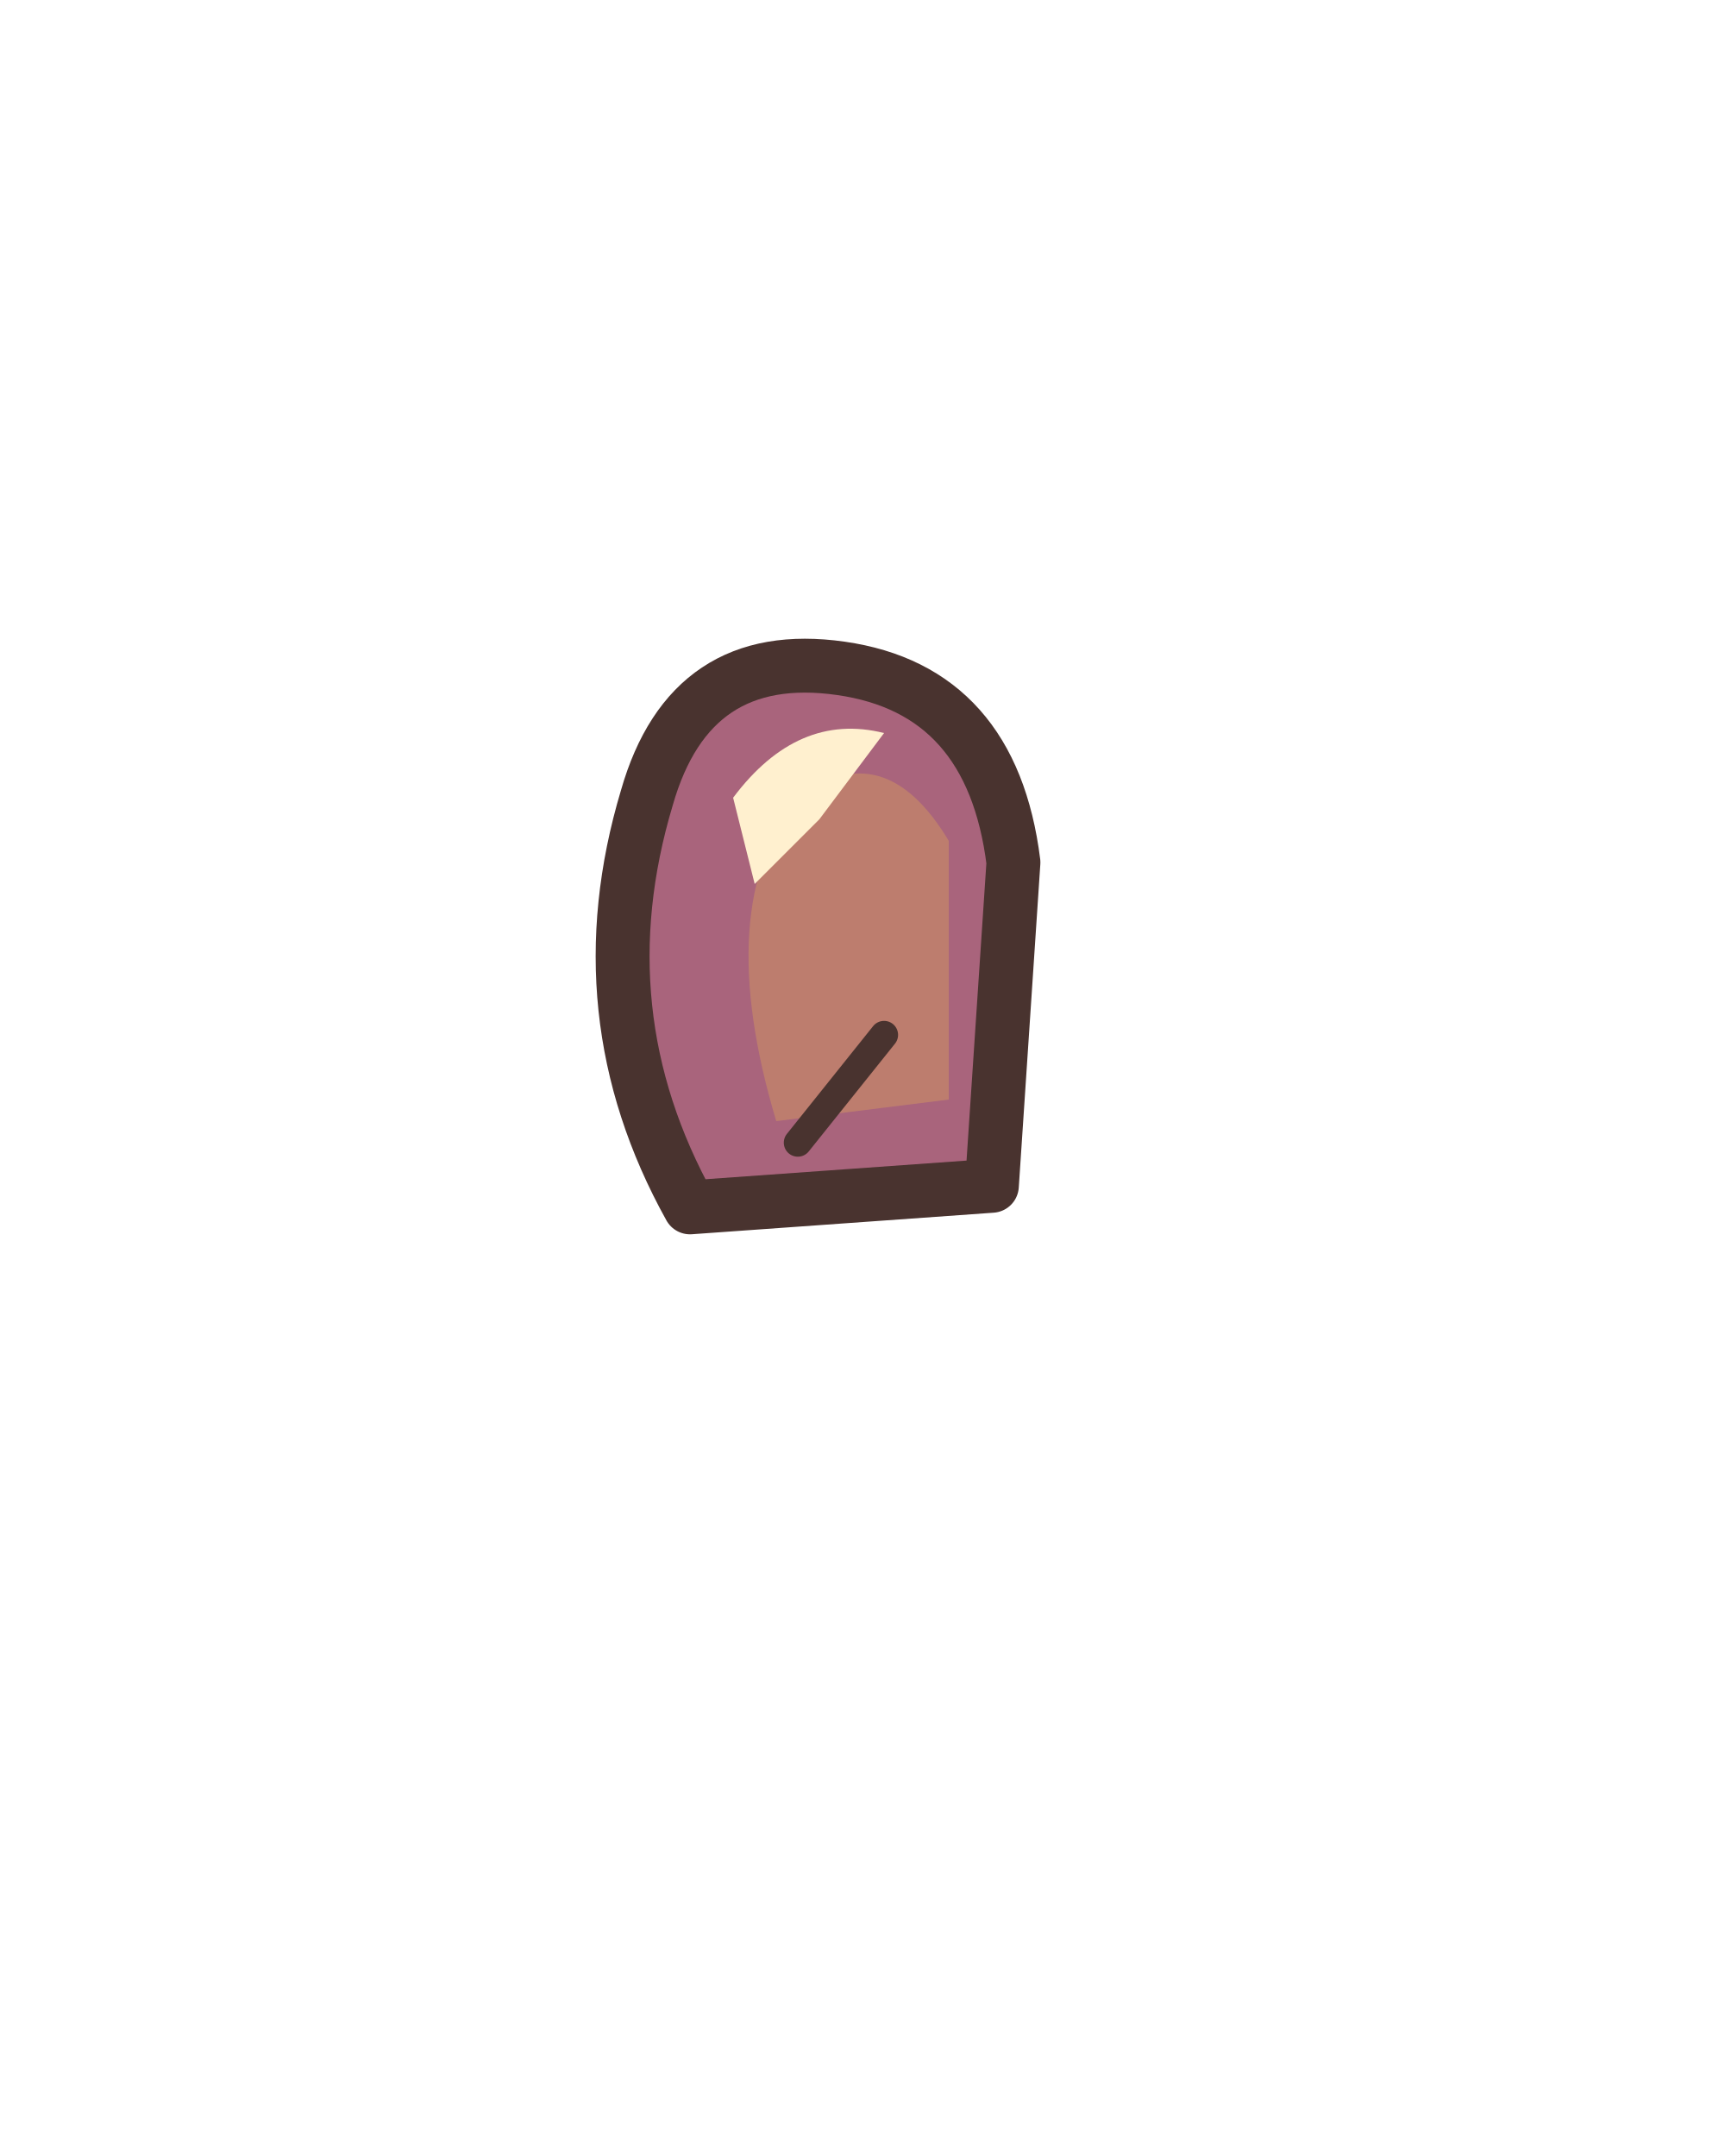
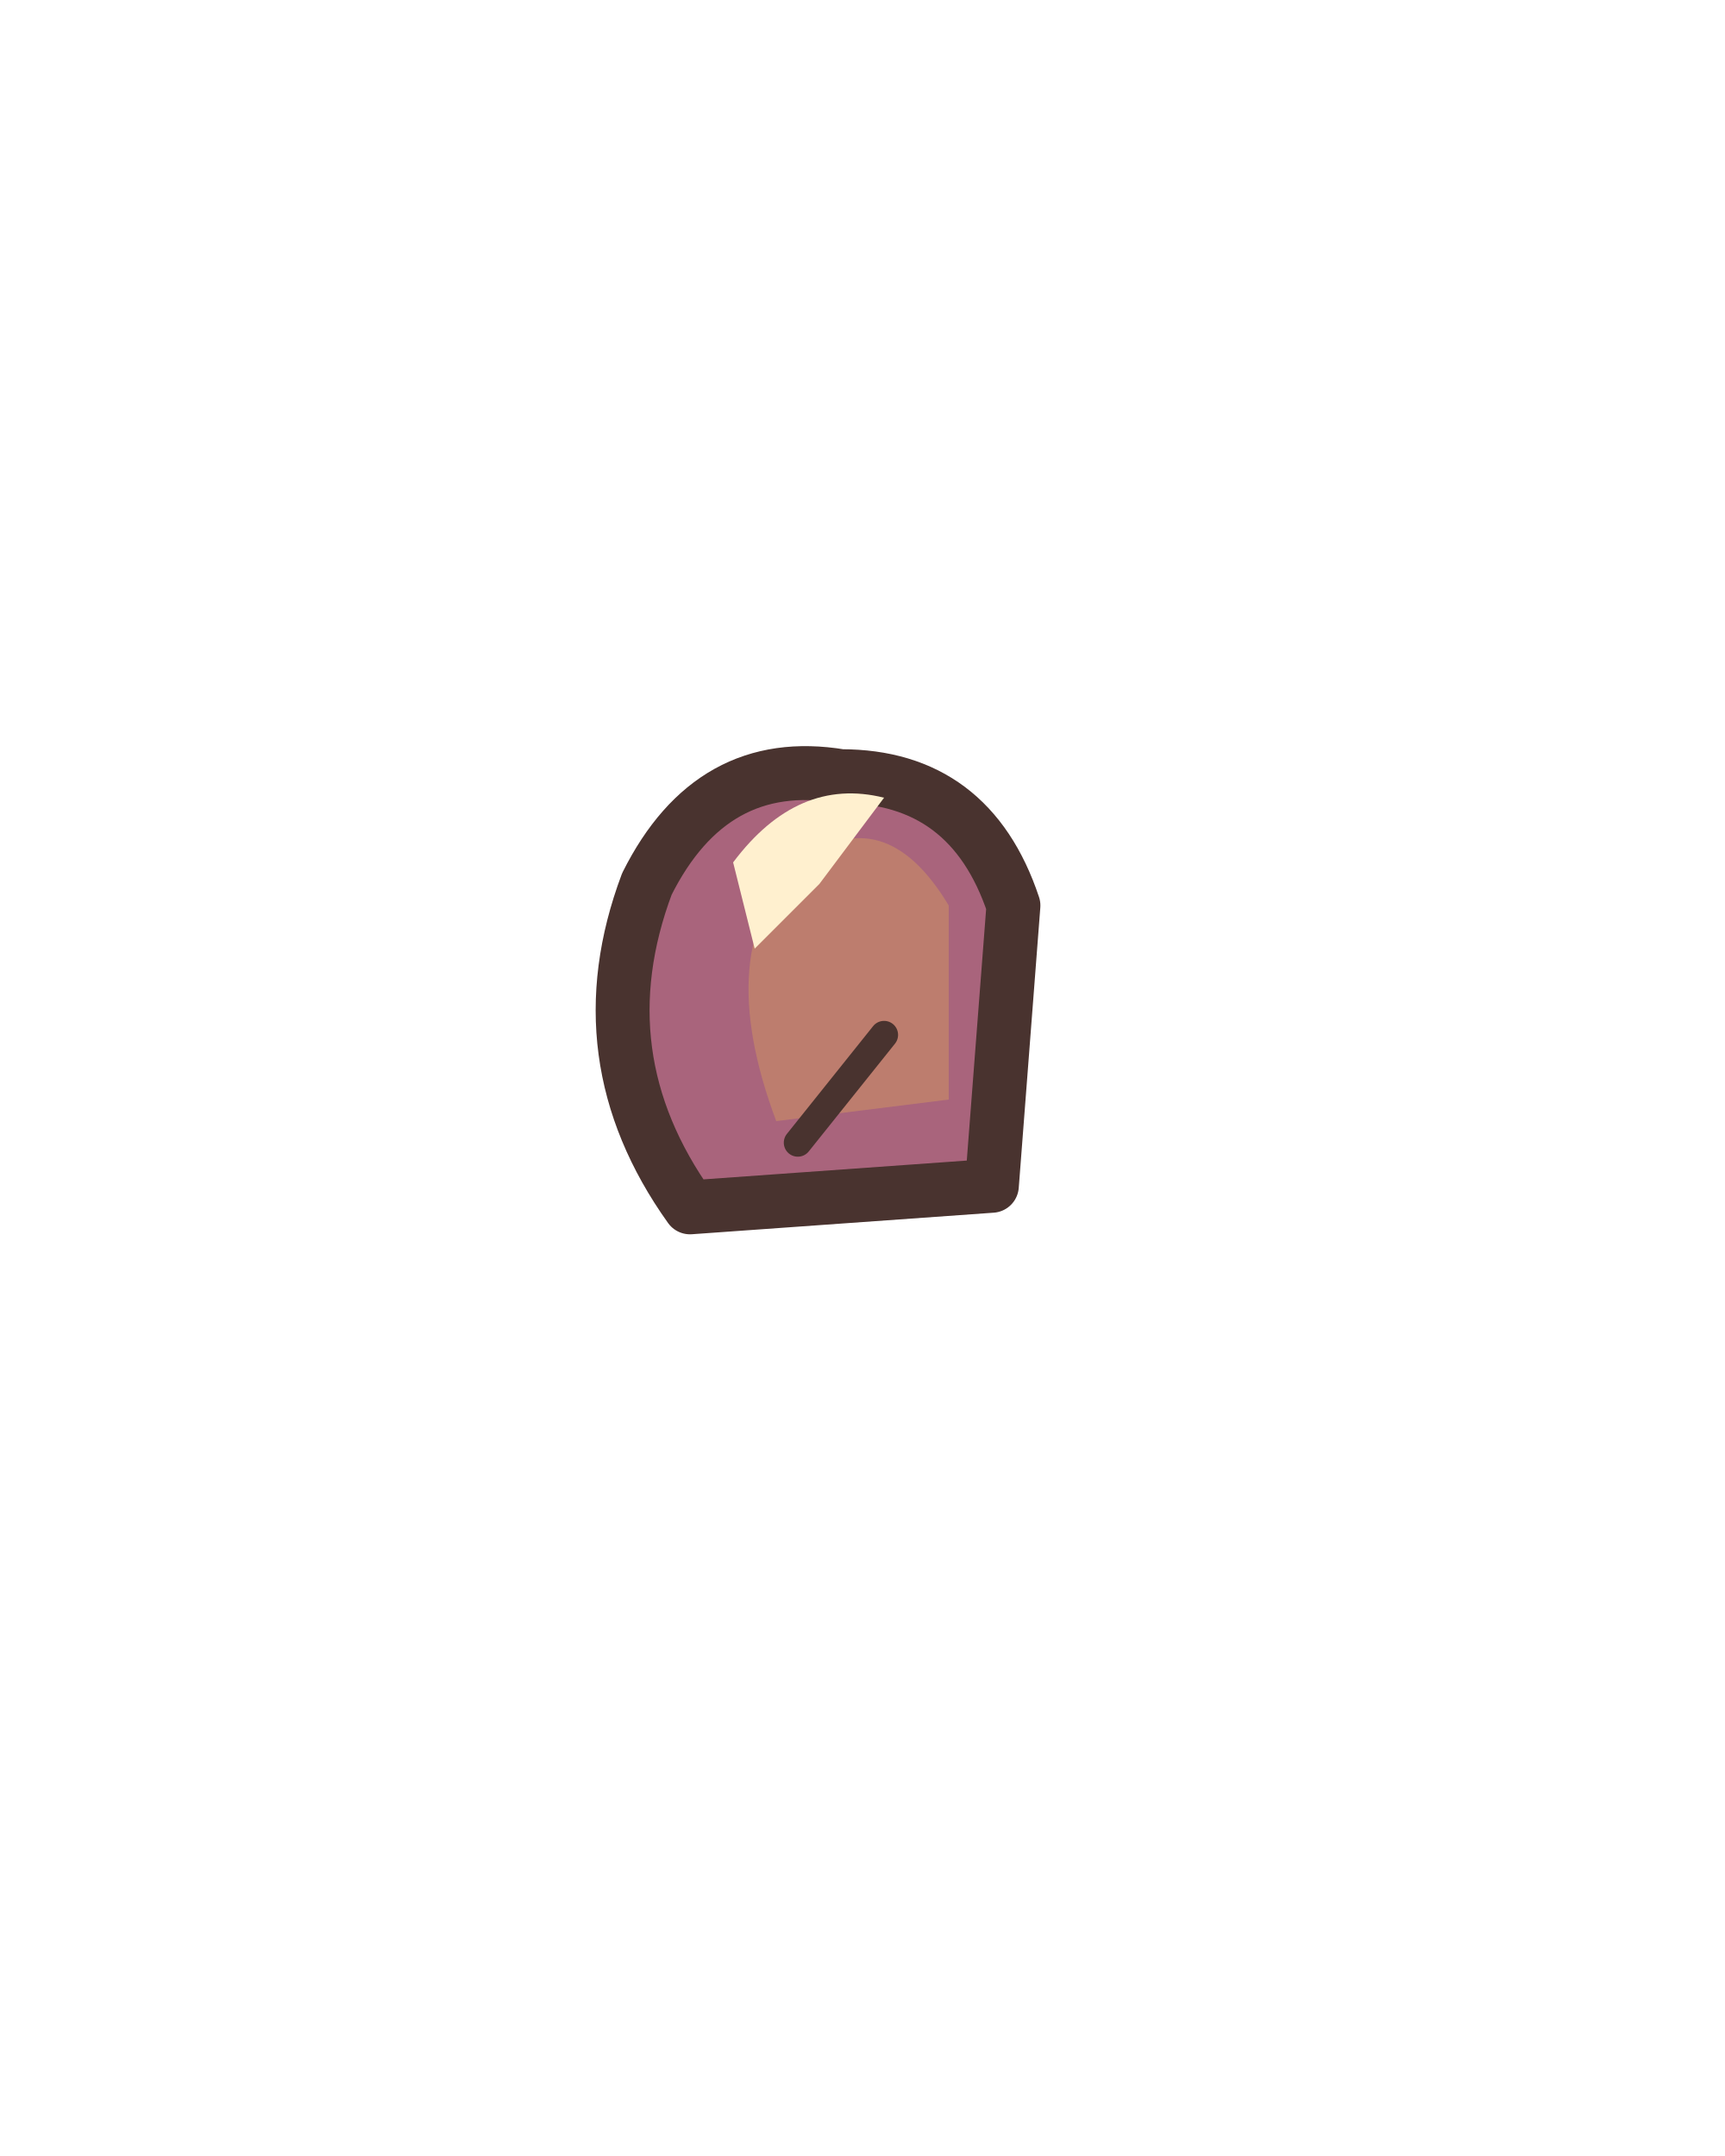
<svg xmlns="http://www.w3.org/2000/svg" viewBox="-40 -50 80 100" width="160" height="200">
  <g stroke="#49332f" stroke-width="2.5" stroke-linejoin="round" stroke-linecap="round">
-     <path fill="#a9647c" d="M-8 6Q-13-3-10-13Q-8-20-1-19Q6-18 7-10L6 5Z" />
-     <path fill="#bd7d6e" stroke="none" d="M-4 2Q-7-8-3-13Q1-16 4-11L4 1Z" />
-     <path fill="#fff0cf" stroke="none" d="M-6-13Q-3-17 1-16L-2-12L-5-9Z" />
+     <path fill="#a9647c" d="M-8 6Q-13-1-10-9Q-7-15-1-14Q5-14 7-8L6 5Z" />
+     <path fill="#bd7d6e" stroke="none" d="M-4 2Q-7-6-3-10Q1-13 4-8L4 1Z" />
+     <path fill="#fff0cf" stroke="none" d="M-6-10Q-3-14 1-13L-2-9L-5-6Z" />
    <path fill="none" stroke-width="1.3" d="M-3 3L1-2" />
  </g>
</svg>
